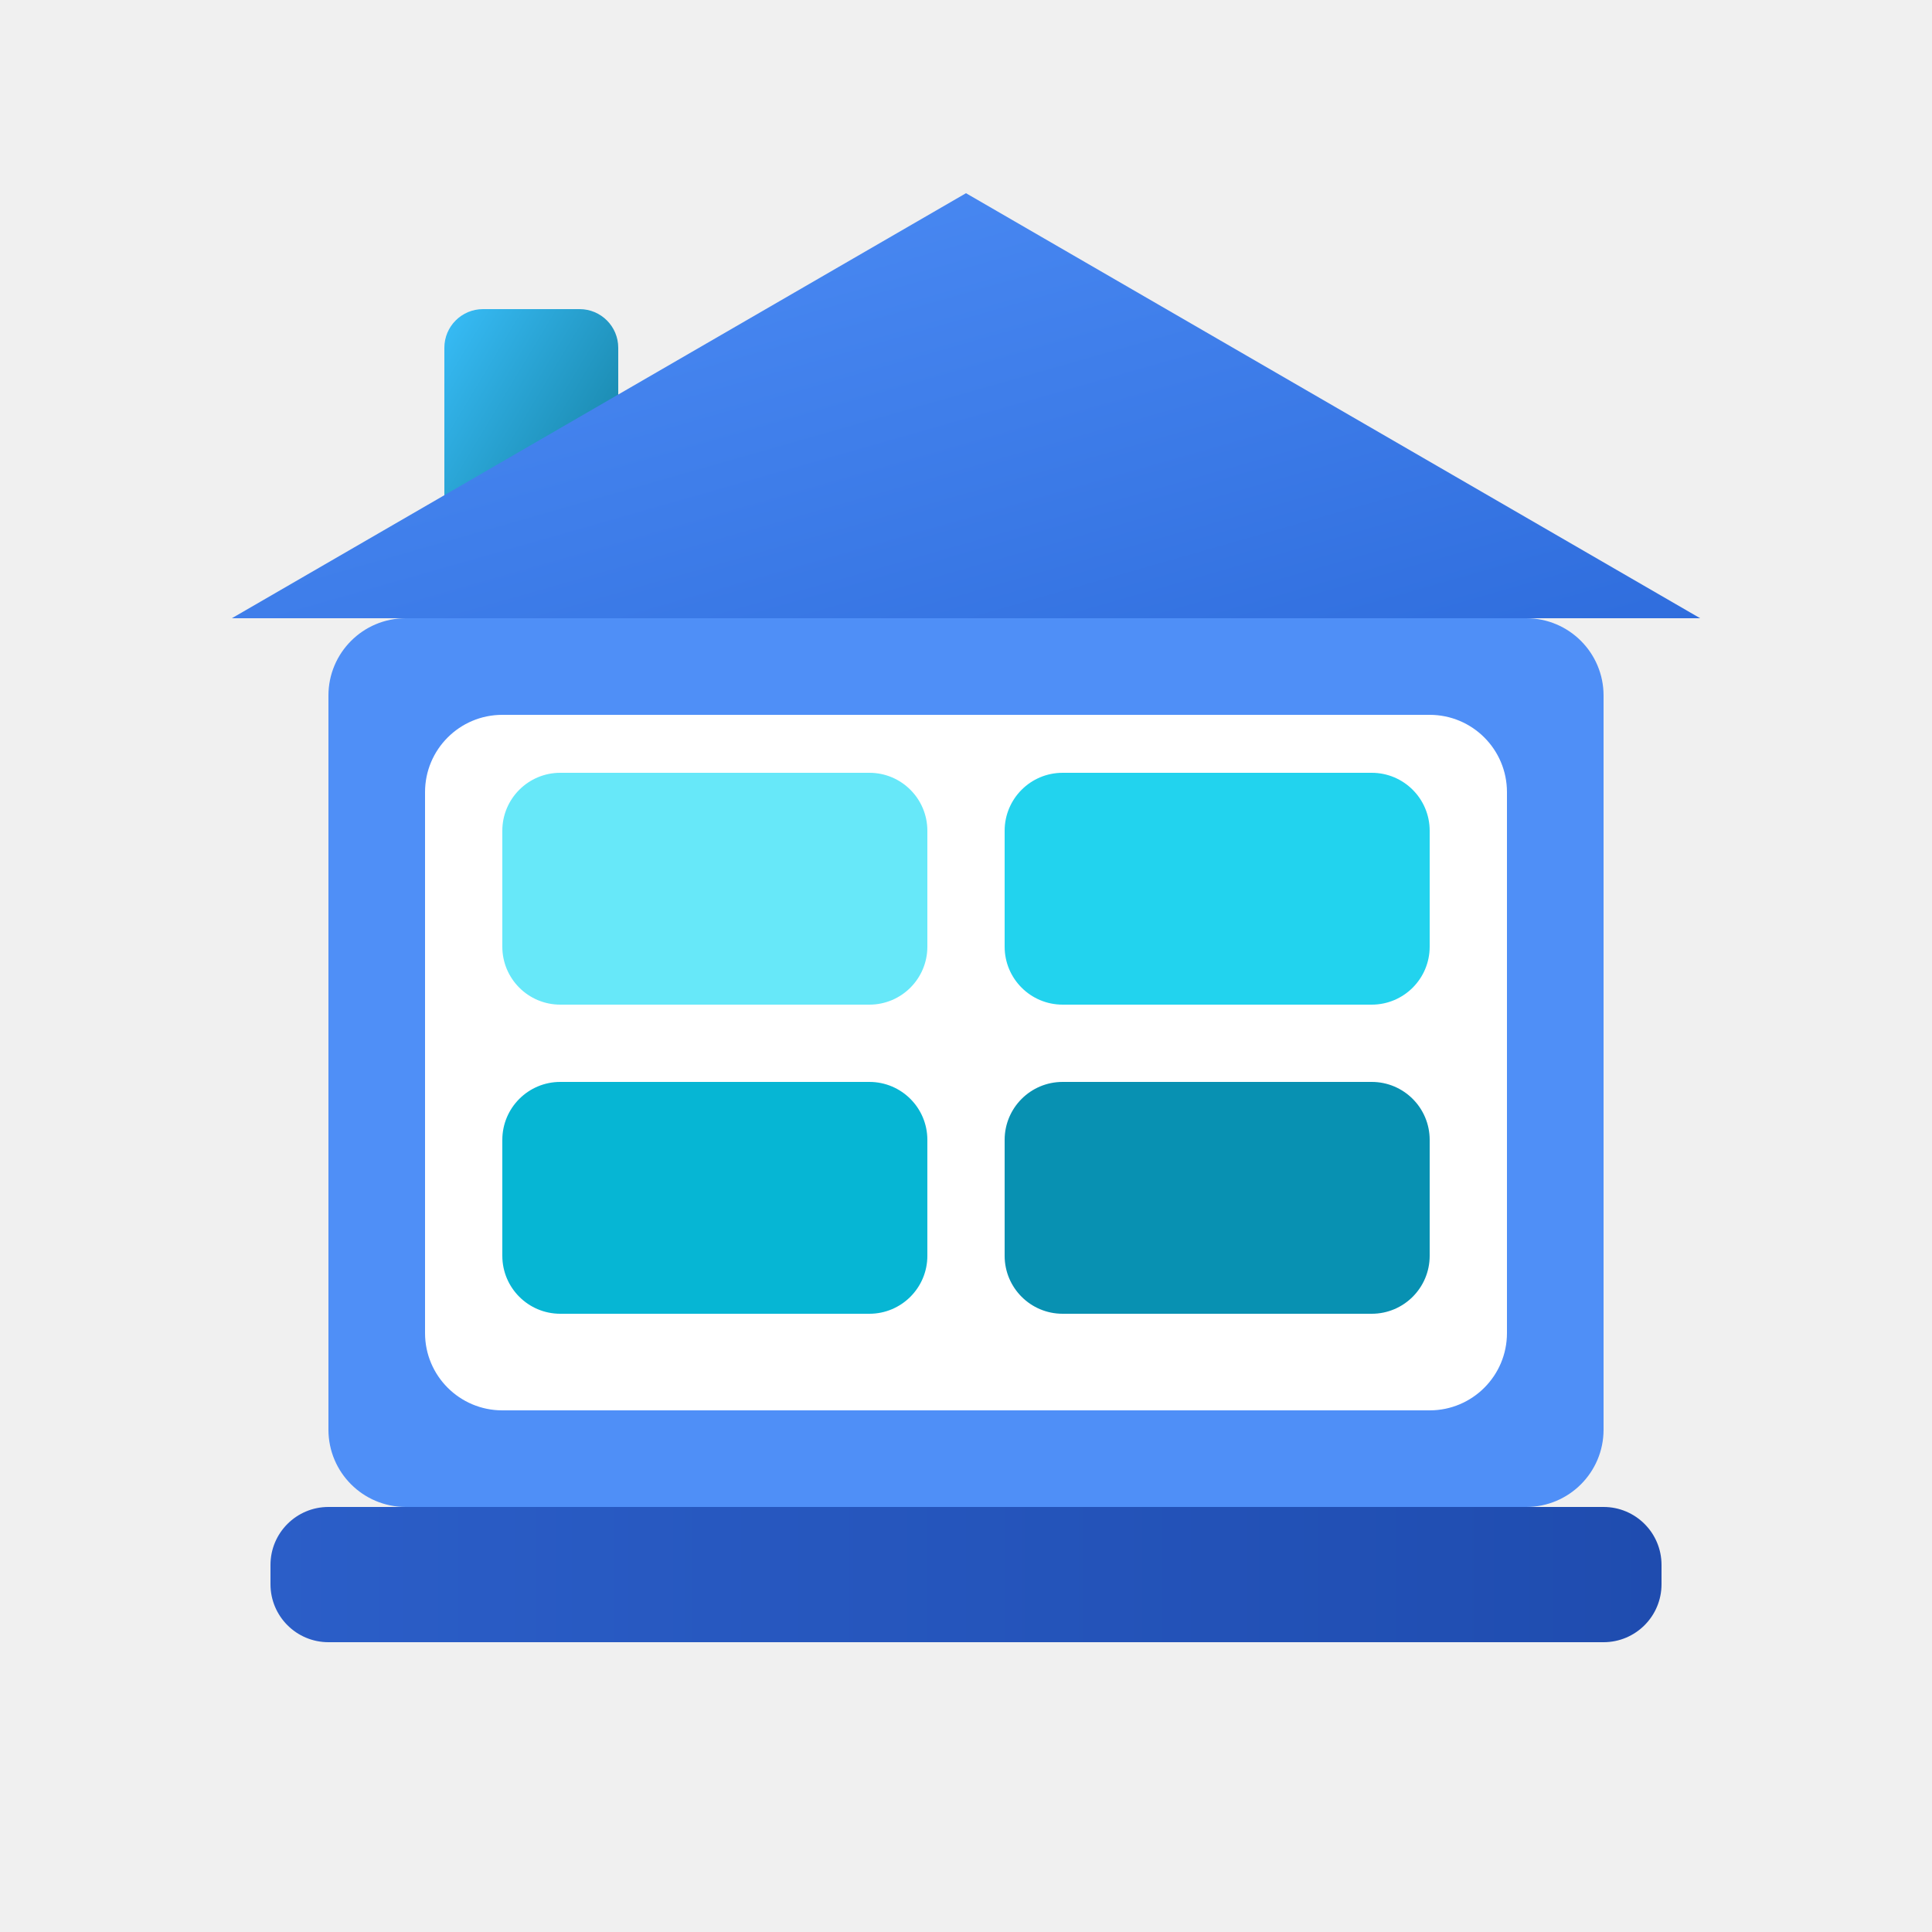
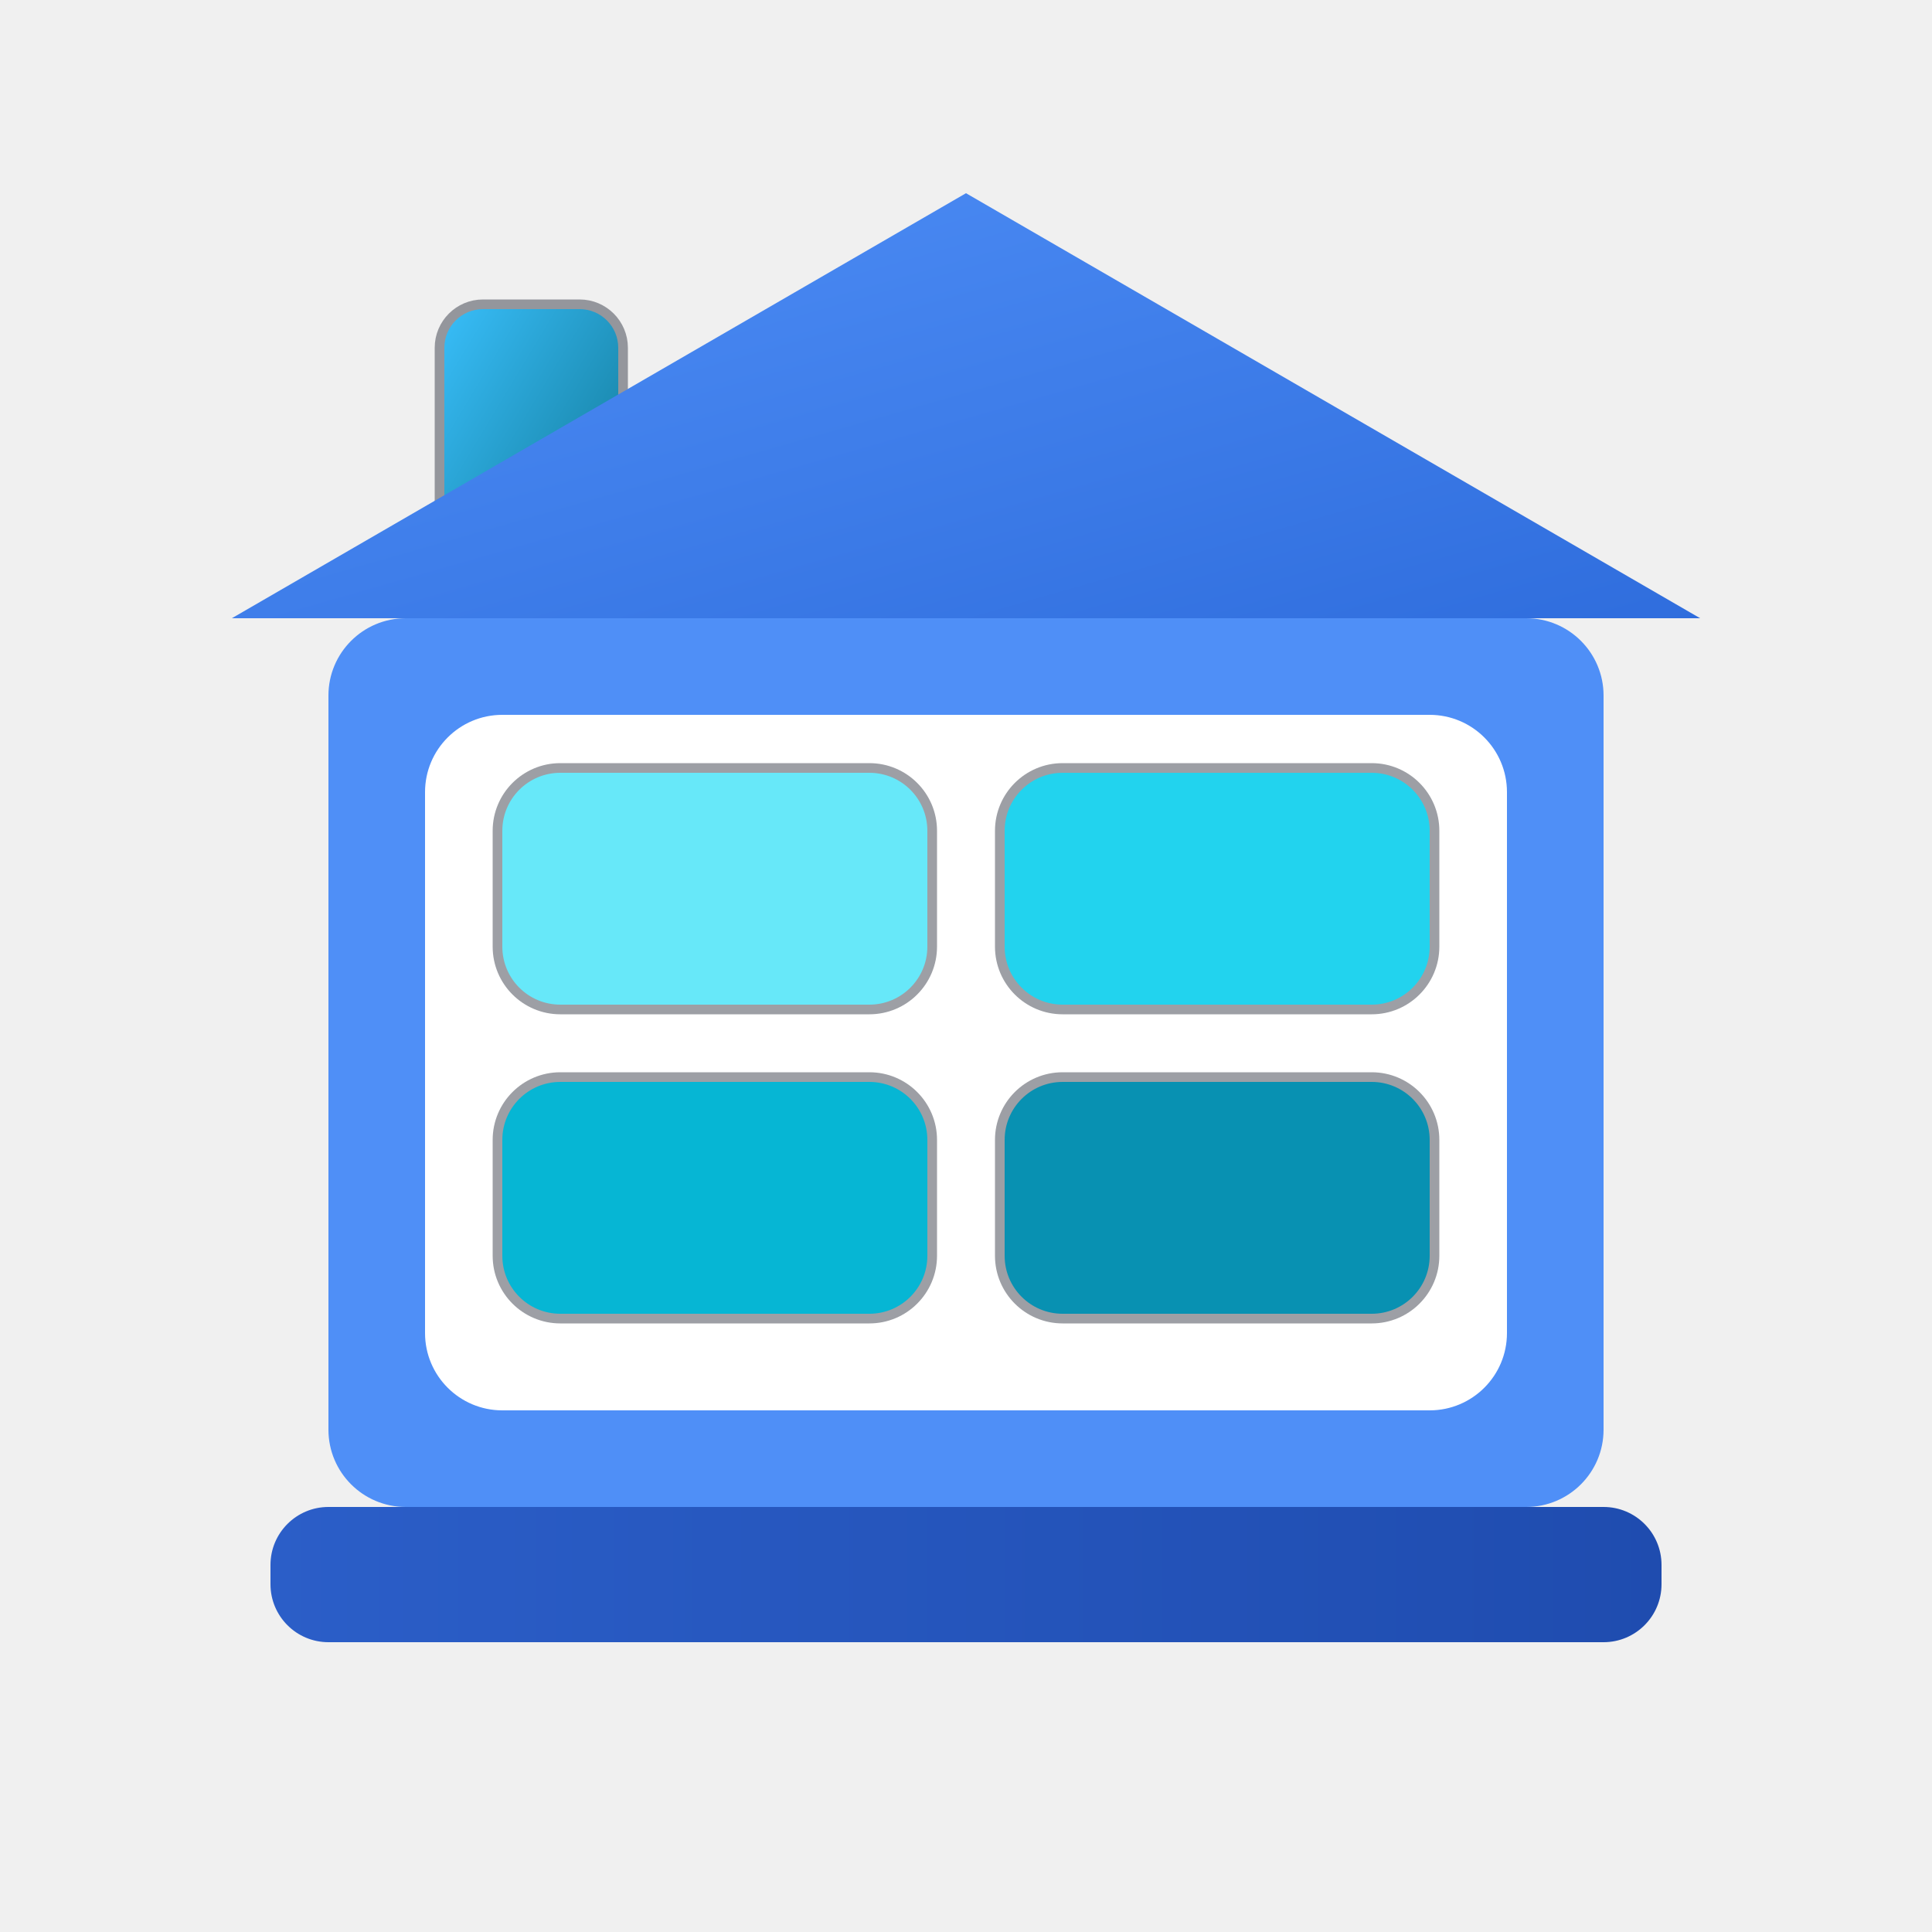
<svg xmlns="http://www.w3.org/2000/svg" viewBox="0 0 100 100" role="img" aria-label="Dollhouse logo protocol variant">
  <defs>
    <linearGradient id="roofBlue" x1="0%" y1="0%" x2="100%" y2="100%">
      <stop offset="0%" stop-color="#4f8ff7" />
      <stop offset="100%" stop-color="#2f6ddd" />
    </linearGradient>
    <linearGradient id="baseBlue" x1="0%" y1="0%" x2="100%" y2="0%">
      <stop offset="0%" stop-color="#2b5ec8" />
      <stop offset="100%" stop-color="#1f4caf" />
    </linearGradient>
    <linearGradient id="chimneyProtocol" x1="0%" y1="0%" x2="100%" y2="100%">
      <stop offset="0%" stop-color="#38bdf8" />
      <stop offset="100%" stop-color="#0e7490" />
    </linearGradient>
  </defs>
-   <rect x="23" y="16" width="9" height="15" rx="2" fill="url(#chimneyProtocol)" />
+   <rect x="23" y="16" width="9" height="15" rx="2" fill="url(#chimneyProtocol)" stroke="#0a1020" stroke-width="1" stroke-opacity="0.4" vector-effect="non-scaling-stroke" paint-order="stroke fill" />
  <path d="M50 10 L88 32 H12 Z" fill="url(#roofBlue)" />
  <rect x="17" y="32" width="66" height="46" rx="4" fill="#4f8ff7" />
  <rect x="22" y="37" width="56" height="36" rx="4" fill="#ffffff" />
-   <rect x="26" y="40" width="22" height="12" rx="3" fill="#67e8f9" />
-   <rect x="52" y="40" width="22" height="12" rx="3" fill="#22d3ee" />
-   <rect x="26" y="56" width="22" height="12" rx="3" fill="#06b6d4" />
-   <rect x="52" y="56" width="22" height="12" rx="3" fill="#0891b2" />
+   <rect x="26" y="40" width="22" height="12" rx="3" fill="#67e8f9" stroke="#0a1020" stroke-width="1" stroke-opacity="0.4" vector-effect="non-scaling-stroke" paint-order="stroke fill" />
+   <rect x="52" y="40" width="22" height="12" rx="3" fill="#22d3ee" stroke="#0a1020" stroke-width="1" stroke-opacity="0.4" vector-effect="non-scaling-stroke" paint-order="stroke fill" />
+   <rect x="26" y="56" width="22" height="12" rx="3" fill="#06b6d4" stroke="#0a1020" stroke-width="1" stroke-opacity="0.4" vector-effect="non-scaling-stroke" paint-order="stroke fill" />
+   <rect x="52" y="56" width="22" height="12" rx="3" fill="#0891b2" stroke="#0a1020" stroke-width="1" stroke-opacity="0.4" vector-effect="non-scaling-stroke" paint-order="stroke fill" />
  <rect x="14" y="78" width="72" height="7" rx="3" fill="url(#baseBlue)" />
</svg>
